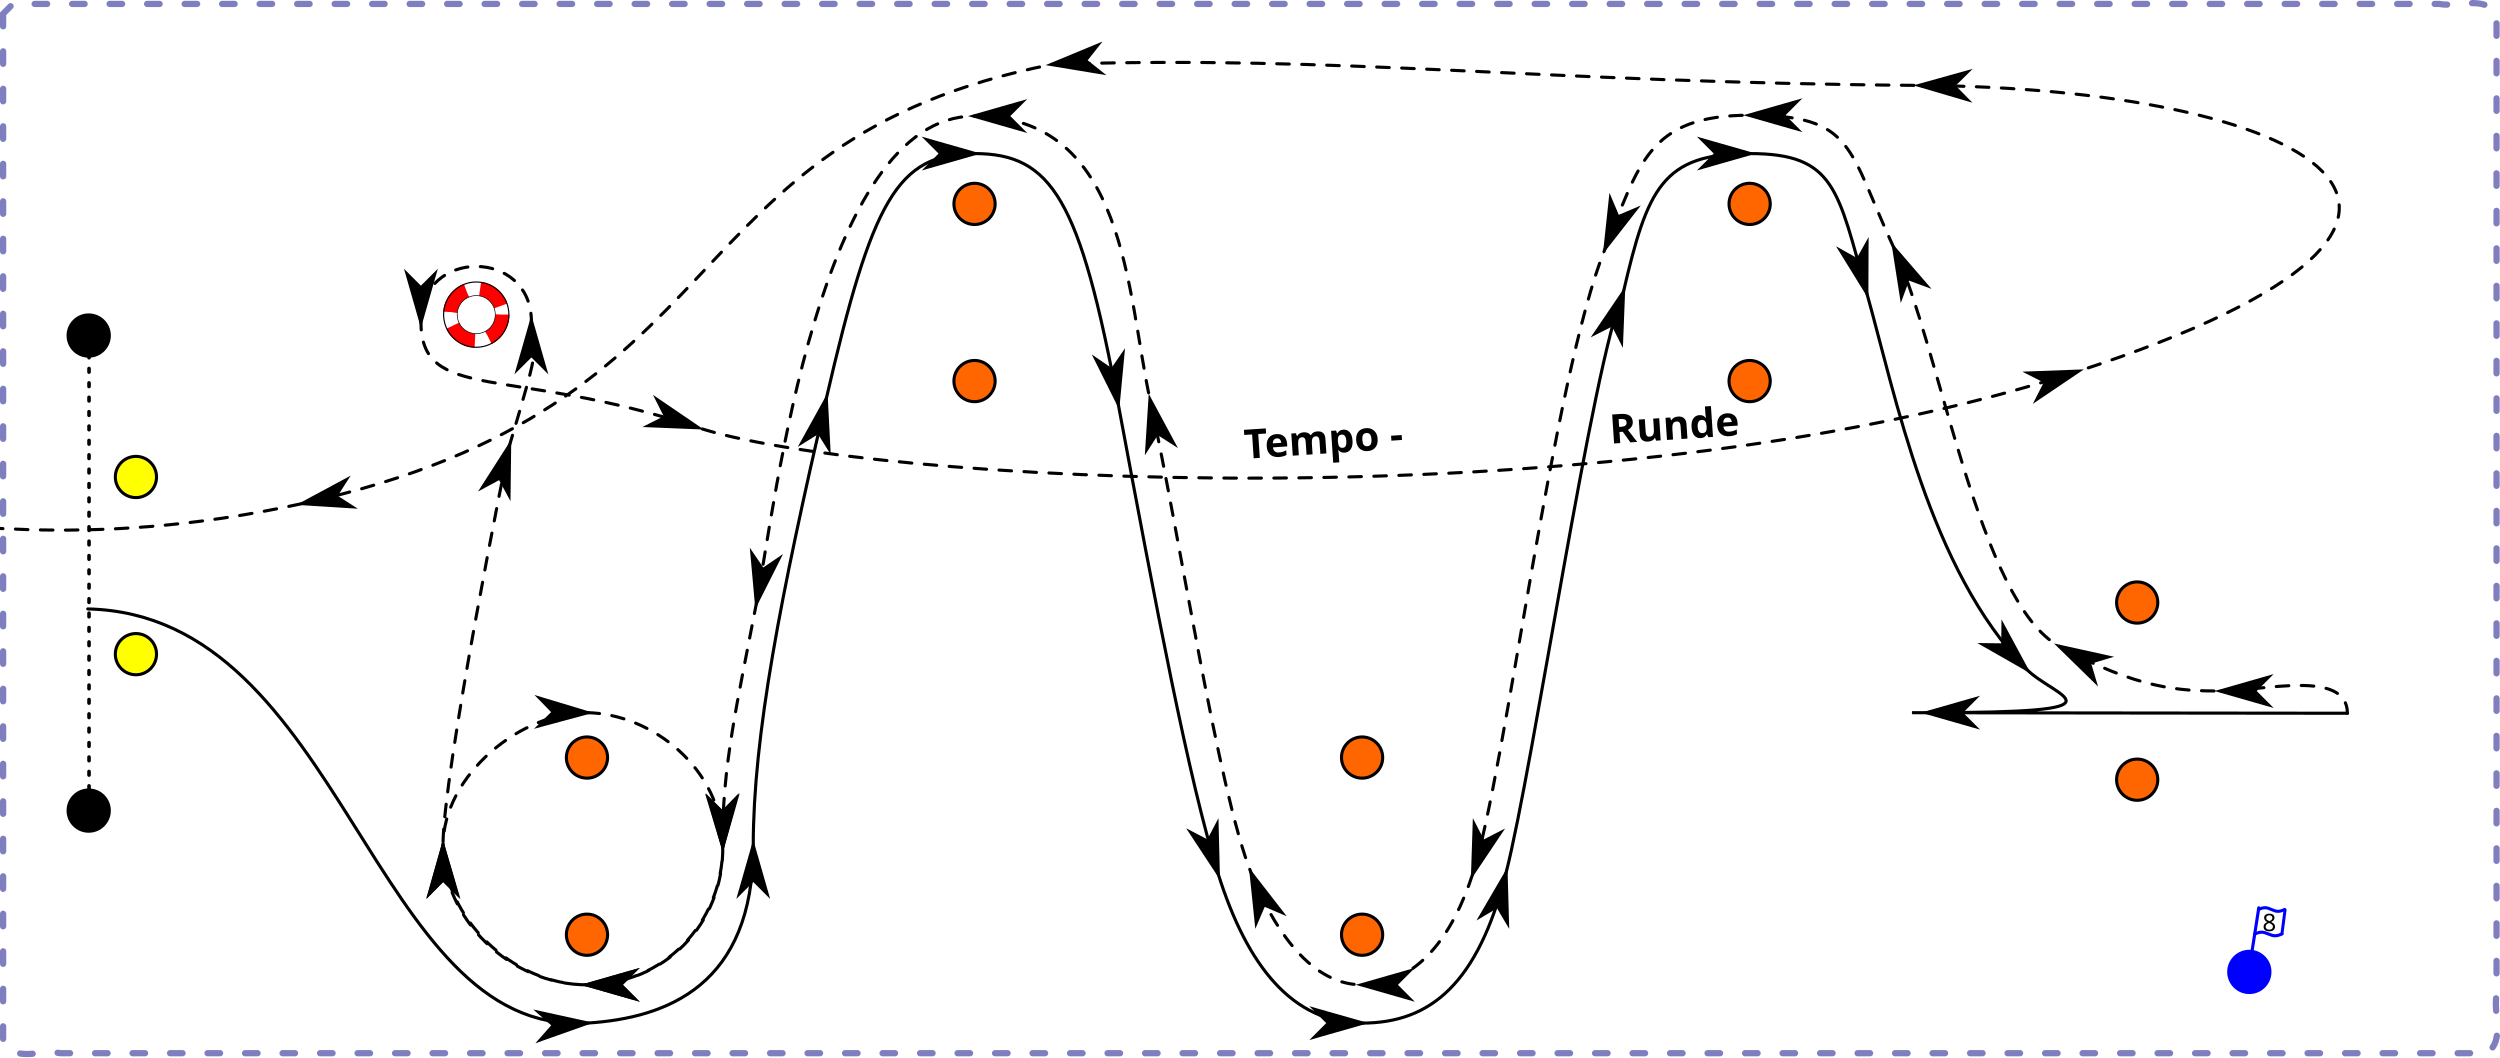
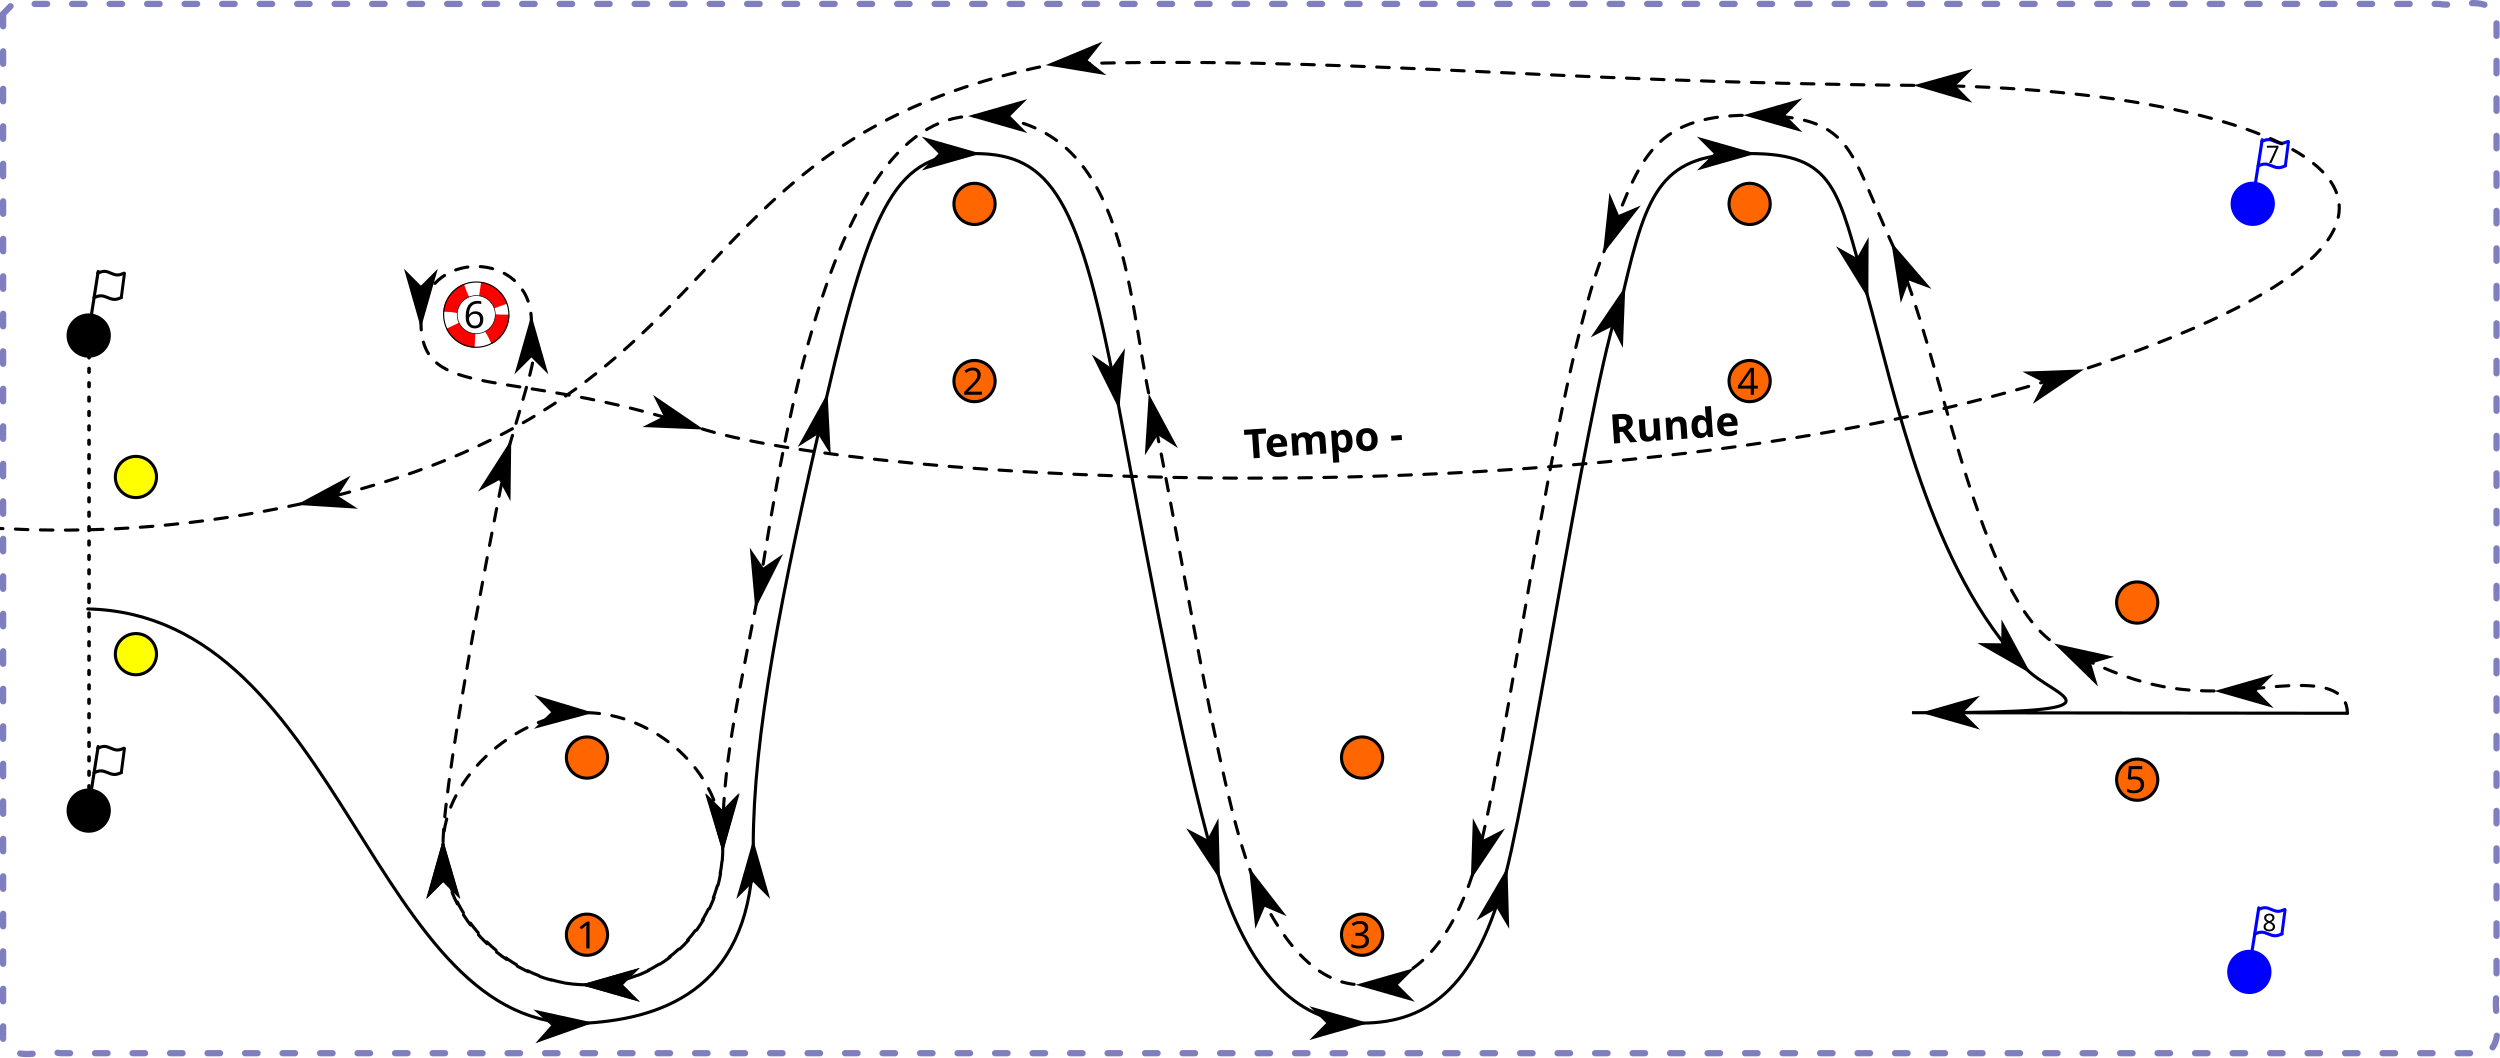
<svg xmlns="http://www.w3.org/2000/svg" version="1.0" id="svg3641" height="360.829" width="853.326" style="enable-background:new" xml:space="preserve">
  <defs id="arrows">
    <marker id="RazorWire" refX="0" refY="0" orient="auto" style="overflow:visible">
      <path id="path5527" style="fill:#34ff00;fill-opacity:1;fill-rule:evenodd;stroke:#34ff00;stroke-width:0.085pt;stroke-opacity:1" d="M 0.019,-0.632 V 0.595 L -6.621,2.568 H 9.113 L 2.979,0.595 V -0.632 L 9.166,-2.472 H -6.594 Z" />
    </marker>
    <marker orient="auto" refY="0" refX="0" id="Scissors" style="overflow:visible">
      <path id="schere" d="M 9.696,-3.847 C 8.661,-5.095 6.794,-5.052 5.4,-4.515 l -8.76,3.283 c -2.548,-1.394 -5.065,-0.995 -5.065,-1.673 0,-0.53 0.487,-0.414 0.414,-1.795 -0.07,-1.326 -1.454,-2.307 -2.763,-2.22 -1.309,-0.008 -2.666,0.995 -2.678,2.379 -0.098,1.393 1.074,2.688 2.461,2.779 1.624,0.242 4.499,-0.742 5.848,1.676 C -6.148,1.766 -7.931,1.771 -9.543,1.679 -10.882,1.602 -12.489,1.985 -13.128,3.301 c -0.617,1.261 -0.012,3.056 1.405,3.442 1.43,0.525 3.393,-0.138 3.733,-1.782 0.262,-1.267 -0.635,-1.862 -0.291,-2.322 0.26,-0.347 1.91,-0.146 4.85,-1.466 L 6.055,4.515 C 7.253,4.85 8.718,4.839 9.78,3.66 L -0.055,-0.057 Z M -9.832,-5.874 c 1.381,0.771 1.268,2.862 -0.167,3.268 -1.298,0.452 -2.956,-0.81 -2.542,-2.216 0.242,-1.154 1.764,-1.579 2.709,-1.052 z m 0.06,8.552 c 1.441,0.532 1.196,2.97 -0.269,3.298 -0.972,0.337 -2.361,-0.148 -2.459,-1.293 -0.189,-1.392 1.446,-2.65 2.728,-2.005 z" style="fill:#34ff00;fill-opacity:1;stroke:#34ff00;stroke-width:1.067;stroke-opacity:1" />
    </marker>
    <marker orient="auto" refY="0" refX="0" id="Legs" style="overflow:visible">
      <g id="g5494" transform="scale(-0.7)" style="fill:#34ff00;fill-opacity:1;stroke:#34ff00;stroke-opacity:1">
        <g id="g5496" transform="matrix(0,-1,-1,0,22.0892,22.73484)" style="fill:#34ff00;fill-opacity:1;stroke:#34ff00;stroke-opacity:1">
          <path id="path5498" d="m 22.636,22.054 c -7.371,5.036 -2.618,7.047 -6.23,14.339" style="fill:#34ff00;fill-opacity:1;fill-rule:evenodd;stroke:#34ff00;stroke-width:1.067pt;stroke-opacity:1" />
          <path id="path5500" d="m 22.825,21.918 c -1.451,8.904 3.772,9.355 4.805,14.747" style="fill:#34ff00;fill-opacity:1;fill-rule:evenodd;stroke:#34ff00;stroke-width:1.067pt;stroke-opacity:1" />
        </g>
        <path id="path5502" d="m -15.029,-7.181 -0.984,4.313 4.227,-1.305 z" style="fill:#34ff00;fill-opacity:1;fill-rule:evenodd;stroke:#34ff00;stroke-width:1.067pt;stroke-opacity:1" />
        <path id="path5504" d="m -16.23,4.861 1.999,3.946 2.418,-3.704 z" style="fill:#34ff00;fill-opacity:1;fill-rule:evenodd;stroke:#34ff00;stroke-width:1.067pt;stroke-opacity:1" />
      </g>
    </marker>
    <linearGradient id="linearGradient5477">
      <stop style="stop-color:#57e307;stop-opacity:1;" offset="0" id="stop5479" />
    </linearGradient>
    <marker style="overflow:visible" id="Arrow1Lend" refX="0" refY="0" orient="auto">
      <path style="fill-rule:evenodd;stroke:#000000;stroke-width:0.853pt;marker-start:none" d="M -10.667,0 -14.933,4.267 0,0 -14.933,-4.267 Z" id="path3104" />
    </marker>
    <marker style="overflow:visible" id="Arrow1Lstart" refX="0" refY="0" orient="auto">
      <path style="fill-rule:evenodd;stroke:#000000;stroke-width:0.853pt;marker-start:none" d="M 10.667,0 14.933,-4.267 0,0 14.933,4.267 Z" id="path3282" />
    </marker>
    <marker style="overflow:visible" id="Arrow1Lstart-7" refX="0" refY="0" orient="auto">
      <path style="fill-rule:evenodd;stroke:#000000;stroke-width:0.853pt;marker-start:none" d="M 10.667,0 14.933,-4.267 0,0 14.933,4.267 Z" id="path3282-4" />
    </marker>
    <marker style="overflow:visible" id="Arrow1Lend-6" refX="0" refY="0" orient="auto">
      <path style="fill-rule:evenodd;stroke:#000000;stroke-width:0.853pt;marker-start:none" d="M -10.667,0 -14.933,4.267 0,0 -14.933,-4.267 Z" id="path3104-0" />
    </marker>
  </defs>
  <g transform="translate(-215.4445,-435.3955)" style="display:inline" id="Parcours">
    <defs id="defs2076" />
    <g id="g1" />
    <g id="layer6" style="display:inline">
      <g transform="translate(18.94796,85.04597)" id="Zeitnahme" style="display:inline">
        <g id="g13156" transform="translate(-177.6378,-94.48819)">
          <path style="fill:#000000;fill-opacity:1;stroke:#000000;stroke-width:1.762" d="m 411.087,559.37 c 0,-3.685 -2.986,-6.678 -6.678,-6.678 -3.683,0 -6.678,2.987 -6.678,6.678 0,3.685 2.987,6.678 6.678,6.678 3.685,0 6.678,-2.987 6.678,-6.678 z" id="path13158" />
        </g>
        <g id="g13172" transform="translate(-177.6378,67.66194)">
          <path style="fill:#000000;fill-opacity:1;stroke:#000000;stroke-width:1.762" d="m 411.087,559.37 c 0,-3.685 -2.986,-6.678 -6.678,-6.678 -3.683,0 -6.678,2.987 -6.678,6.678 0,3.685 2.987,6.678 6.678,6.678 3.685,0 6.678,-2.987 6.678,-6.678 z" id="path13174" />
        </g>
        <path style="fill:none;stroke:#000000;stroke-width:1.228;stroke-linecap:round;stroke-linejoin:miter;stroke-miterlimit:4;stroke-dasharray:1.228, 3.684;stroke-dashoffset:0;stroke-opacity:1" d="m 226.886,466.315 c 0,23.379 0,46.759 0,70.138 0,19.991 0,67.885 0,87.271" id="path14169" />
      </g>
      <g transform="translate(113.4362,157.2769)" id="Tor1" style="display:inline;fill:#ff6600">
        <path style="fill:#ff6600;stroke:#000000;stroke-width:1.056" d="m 309.393,536.693 c 0,-3.883 -3.149,-7.032 -7.031,-7.032 -3.881,0 -7.031,3.148 -7.031,7.032 0,3.883 3.15,7.031 7.031,7.031 3.882,0 7.031,-3.147 7.031,-7.031 z" id="Tor1_innen" />
        <path style="fill:#ff6600;stroke:#000000;stroke-width:1.056" d="m 309.393,597.166 c 0,-3.883 -3.149,-7.032 -7.031,-7.032 -3.881,0 -7.031,3.148 -7.031,7.032 0,3.883 3.15,7.031 7.031,7.031 3.882,0 7.031,-3.147 7.031,-7.031 z" id="Tor1_aussen" />
      </g>
      <g transform="translate(226.8221,-31.69941)" id="Tor2" style="display:inline;fill:#ff6600">
        <path style="fill:#ff6600;stroke:#000000;stroke-width:1.056" d="m 328.291,536.693 c 0,-3.883 -3.149,-7.032 -7.031,-7.032 -3.881,0 -7.031,3.148 -7.031,7.032 0,3.883 3.15,7.031 7.031,7.031 3.882,0 7.031,-3.147 7.031,-7.031 z" id="Tor2_aussen" />
        <path style="fill:#ff6600;stroke:#000000;stroke-width:1.056" d="m 328.291,597.166 c 0,-3.883 -3.149,-7.032 -7.031,-7.032 -3.881,0 -7.031,3.148 -7.031,7.032 0,3.883 3.15,7.031 7.031,7.031 3.882,0 7.031,-3.147 7.031,-7.031 z" id="Tor2_innen" />
      </g>
      <g transform="translate(340.2078,157.2769)" id="Tor3" style="display:inline;fill:#ff6600">
        <path style="fill:#ff6600;stroke:#000000;stroke-width:1.056" d="m 347.189,536.693 c 0,-3.883 -3.149,-7.032 -7.031,-7.032 -3.881,0 -7.031,3.148 -7.031,7.032 0,3.883 3.15,7.031 7.031,7.031 3.882,0 7.031,-3.147 7.031,-7.031 z" id="Tor3_innen" />
        <path style="fill:#ff6600;stroke:#000000;stroke-width:1.056" d="m 347.189,597.166 c 0,-3.883 -3.149,-7.032 -7.031,-7.032 -3.881,0 -7.031,3.148 -7.031,7.032 0,3.883 3.15,7.031 7.031,7.031 3.882,0 7.031,-3.147 7.031,-7.031 z" id="Tor3_aussen" />
      </g>
      <g transform="translate(453.5935,-31.69941)" id="Tor4" style="display:inline;fill:#ff6600">
        <path style="fill:#ff6600;stroke:#000000;stroke-width:1.056" d="m 366.086,536.693 c 0,-3.883 -3.149,-7.032 -7.031,-7.032 -3.881,0 -7.031,3.148 -7.031,7.032 0,3.883 3.15,7.031 7.031,7.031 3.882,0 7.031,-3.147 7.031,-7.031 z" id="Tor4_aussen" />
        <path style="fill:#ff6600;stroke:#000000;stroke-width:1.056" d="m 366.086,597.166 c 0,-3.883 -3.149,-7.032 -7.031,-7.032 -3.881,0 -7.031,3.148 -7.031,7.032 0,3.883 3.15,7.031 7.031,7.031 3.882,0 7.031,-3.147 7.031,-7.031 z" id="Tor4_innen" />
      </g>
      <g transform="translate(566.9793,104.3635)" id="Tor5" style="display:inline;fill:#ff6600">
        <path style="fill:#ff6600;stroke:#000000;stroke-width:1.056" d="m 384.984,536.693 c 0,-3.883 -3.149,-7.032 -7.031,-7.032 -3.881,0 -7.031,3.148 -7.031,7.032 0,3.883 3.15,7.031 7.031,7.031 3.882,0 7.031,-3.147 7.031,-7.031 z" id="Tor5_oben" />
        <path style="fill:#ff6600;stroke:#000000;stroke-width:1.056" d="m 384.984,597.166 c 0,-3.883 -3.149,-7.032 -7.031,-7.032 -3.881,0 -7.031,3.148 -7.031,7.032 0,3.883 3.15,7.031 7.031,7.031 3.882,0 7.031,-3.147 7.031,-7.031 z" id="Tor5_unten" />
      </g>
      <g transform="translate(18.94796,138.3793)" id="Schikane" style="display:inline">
        <g style="fill:none" id="Ring">
          <ellipse id="path8826" style="fill:none;stroke:#ff0000;stroke-width:4.821;stroke-linecap:butt;stroke-linejoin:round;stroke-miterlimit:4;stroke-dasharray:9.643, 4.821;stroke-dashoffset:0;stroke-opacity:1" cx="359.055" cy="404.409" rx="8.928" ry="8.928" />
          <ellipse style="display:inline;fill:none;stroke:#000000;stroke-width:0.229;stroke-linecap:round;stroke-linejoin:round;stroke-miterlimit:4;stroke-dasharray:none;stroke-dashoffset:0;stroke-opacity:1" id="path3620" cx="359.055" cy="404.409" rx="6.5" ry="6.5" />
          <ellipse style="display:inline;fill:none;stroke:#000000;stroke-width:0.393;stroke-linecap:round;stroke-linejoin:round;stroke-miterlimit:4;stroke-dasharray:none;stroke-dashoffset:0;stroke-opacity:1" id="path2733" cx="359.055" cy="404.409" rx="11.142" ry="11.142" />
        </g>
      </g>
      <g transform="translate(-40.52031,61.51377)" id="Start+Ziel" style="display:inline">
        <path style="fill:#ffff00;stroke:#000000;stroke-width:1.056" d="m 309.393,536.693 c 0,-3.883 -3.149,-7.032 -7.031,-7.032 -3.881,0 -7.031,3.148 -7.031,7.032 0,3.883 3.15,7.031 7.031,7.031 3.882,0 7.031,-3.147 7.031,-7.031 z" id="Tor1_innen-7" />
        <path style="fill:#ffff00;stroke:#000000;stroke-width:1.056" d="m 309.393,597.166 c 0,-3.883 -3.149,-7.032 -7.031,-7.032 -3.881,0 -7.031,3.148 -7.031,7.032 0,3.883 3.15,7.031 7.031,7.031 3.882,0 7.031,-3.147 7.031,-7.031 z" id="Tor1_aussen-3" />
      </g>
    </g>
  </g>
+   <g transform="translate(-215.4445,-435.3955)" style="display:inline" id="ParcoursLabel">
+     <defs id="defs2832" />
+     <g id="g3113" style="display:inline">
+       <text xml:space="preserve" style="font-style:normal;font-weight:normal;font-size:12.8px;line-height:0%;font-family:'Arial Black';display:inline;fill:#000000;fill-opacity:1;stroke:none;stroke-width:1.067" x="373.691" y="547.37" id="text3034">
+         <tspan id="tspan3032" x="373.691" y="547.37" style="font-size:12.8px;line-height:1.25;stroke-width:1.067">6</tspan>
+       </text>
+       <text xml:space="preserve" style="font-style:normal;font-weight:normal;font-size:12.8px;line-height:0%;font-family:'Arial Black';display:inline;fill:#000000;fill-opacity:1;stroke:none;stroke-width:1.067" x="412.13" y="759.102" id="text3038">
+         <tspan id="tspan3036" x="412.13" y="759.102" style="font-size:12.8px;line-height:1.25;stroke-width:1.067">1</tspan>
+       </text>
+       <text xml:space="preserve" style="font-style:normal;font-weight:normal;font-size:12.8px;line-height:0%;font-family:'Arial Black';display:inline;fill:#000000;fill-opacity:1;stroke:none;stroke-width:1.067" x="808.383" y="570.125" id="text3042">
+         <tspan id="tspan3040" x="808.383" y="570.125" style="font-size:12.8px;line-height:1.25;stroke-width:1.067">4</tspan>
+       </text>
+       <text xml:space="preserve" style="font-style:normal;font-weight:normal;font-size:12.8px;line-height:0%;font-family:'Arial Black';display:inline;fill:#000000;fill-opacity:1;stroke:none;stroke-width:1.067" x="940.704" y="706.032" id="text3046">
+         <tspan id="tspan3044" x="940.704" y="706.032" style="font-size:12.8px;line-height:1.25;stroke-width:1.067">5</tspan>
+       </text>
+       <text xml:space="preserve" style="font-style:normal;font-weight:normal;font-size:12.8px;line-height:0%;font-family:'Arial Black';display:inline;fill:#000000;fill-opacity:1;stroke:none;stroke-width:1.067" x="676.131" y="759.024" id="text3050">
+         <tspan id="tspan3048" x="676.131" y="759.024" style="font-size:12.8px;line-height:1.25;stroke-width:1.067">3</tspan>
+       </text>
+       <g transform="translate(579.9631,-35.51099)" id="g3068" style="display:inline">
+         <path id="path3052" d="m 411.087,540.472 c 0,-3.685 -2.986,-6.678 -6.678,-6.678 -3.683,0 -6.678,2.987 -6.678,6.678 0,3.685 2.987,6.678 6.678,6.678 3.685,0 6.678,-2.987 6.678,-6.678 z" style="fill:#0000ff;fill-opacity:1;stroke:#0000ff;stroke-width:1.762" />
+         <g style="stroke:#0000ff" id="g3062">
+           <path id="path3054" d="m 407.511,519.18 c 0.372,-0.161 0.745,-0.325 1.117,-0.438 0.372,-0.114 0.744,-0.181 1.117,-0.181 0.372,0 0.744,0.063 1.117,0.181 0.372,0.113 0.744,0.273 1.116,0.438 0.369,0.16 0.745,0.321 1.117,0.434 0.369,0.114 0.745,0.181 1.117,0.181 0.368,0 0.745,-0.064 1.117,-0.181 0.368,-0.113 0.744,-0.274 1.117,-0.434" style="fill:none;stroke:#0000ff;stroke-width:1.052;stroke-linecap:round;stroke-linejoin:round" />
+           <path id="path3056" d="m 407.643,518.601 -2.7,17.3 v 0.258 0" style="fill:none;stroke:#0000ff;stroke-width:1.067;stroke-linecap:round;stroke-linejoin:round" />
+           <path id="path3058" d="m 406.246,527.522 c 0.384,-0.158 0.775,-0.317 1.163,-0.429 0.383,-0.113 0.775,-0.179 1.163,-0.179 0.383,0 0.774,0.062 1.163,0.179 0.387,0.112 0.774,0.271 1.163,0.429 0.387,0.159 0.774,0.317 1.162,0.433 0.388,0.109 0.775,0.175 1.163,0.175 0.388,0 0.775,-0.062 1.163,-0.175 0.387,-0.112 0.775,-0.271 1.163,-0.433" style="fill:none;stroke:#0000ff;stroke-width:1.067;stroke-linecap:round;stroke-linejoin:round" />
+           <path id="path3060" d="m 416.604,519.31 -1.039,7.969 v 0.12 0" style="fill:none;stroke:#0000ff;stroke-width:1.024;stroke-linecap:round" />
+         </g>
+         <text xml:space="preserve" style="font-style:normal;font-weight:normal;font-size:12.8px;line-height:0%;font-family:'Arial Black';fill:#000000;fill-opacity:1;stroke:none;stroke-width:1.067" x="408.873" y="526.543" id="text3066">
+           <tspan id="tspan3064" x="408.873" y="526.543" style="font-size:8.242px;line-height:1.25;stroke-width:1.067">7</tspan>
+         </text>
+       </g>
+       <text xml:space="preserve" style="font-style:normal;font-weight:normal;font-size:12.8px;line-height:0%;font-family:'Arial Black';display:inline;fill:#000000;fill-opacity:1;stroke:none;stroke-width:1.067" x="543.926" y="570.125" id="text3090">
+         <tspan id="tspan3088" x="543.926" y="570.125" style="font-size:12.8px;line-height:1.25;stroke-width:1.067">2</tspan>
+       </text>
+       <g id="g3100">
+         <path id="path3092" d="m 248.821,528.636 c 0.372,-0.161 0.745,-0.325 1.117,-0.438 0.372,-0.114 0.744,-0.181 1.117,-0.181 0.372,0 0.744,0.063 1.117,0.181 0.372,0.113 0.744,0.273 1.116,0.438 0.369,0.16 0.745,0.321 1.117,0.434 0.369,0.114 0.745,0.181 1.117,0.181 0.368,0 0.745,-0.064 1.117,-0.181 0.368,-0.113 0.744,-0.274 1.117,-0.434" style="display:inline;fill:none;stroke:#000000;stroke-width:1.052;stroke-linecap:round;stroke-linejoin:round" />
+         <path id="path3094" d="m 248.953,528.057 -2.7,17.3 v 0.258 0" style="display:inline;fill:none;stroke:#000000;stroke-width:1.067;stroke-linecap:round;stroke-linejoin:round" />
+         <path id="path3096" d="m 247.556,536.977 c 0.384,-0.158 0.775,-0.317 1.163,-0.429 0.383,-0.113 0.775,-0.179 1.163,-0.179 0.383,0 0.774,0.062 1.163,0.179 0.387,0.112 0.774,0.271 1.163,0.429 0.387,0.159 0.774,0.317 1.162,0.433 0.388,0.109 0.775,0.175 1.163,0.175 0.388,0 0.775,-0.062 1.163,-0.175 0.387,-0.112 0.775,-0.271 1.163,-0.433" style="display:inline;fill:none;stroke:#000000;stroke-width:1.067;stroke-linecap:round;stroke-linejoin:round" />
+         <path id="path3098" d="m 257.914,528.766 -1.039,7.969 v 0.12 0" style="display:inline;fill:none;stroke:#000000;stroke-width:1.024;stroke-linecap:round" />
+       </g>
+       <g id="g3111">
+         <path id="path3102" d="m 248.821,690.786 c 0.372,-0.161 0.745,-0.325 1.117,-0.438 0.372,-0.114 0.744,-0.181 1.117,-0.181 0.372,0 0.744,0.063 1.117,0.181 0.372,0.113 0.744,0.273 1.116,0.438 0.369,0.16 0.745,0.321 1.117,0.434 0.369,0.114 0.745,0.181 1.117,0.181 0.368,0 0.745,-0.064 1.117,-0.181 0.368,-0.113 0.744,-0.274 1.117,-0.434" style="display:inline;fill:none;stroke:#000000;stroke-width:1.052;stroke-linecap:round;stroke-linejoin:round" />
+         <path id="path3105" d="m 248.953,690.207 -2.7,17.3 v 0.258 0" style="display:inline;fill:none;stroke:#000000;stroke-width:1.067;stroke-linecap:round;stroke-linejoin:round" />
+         <path id="path3107" d="m 247.556,699.127 c 0.384,-0.158 0.775,-0.317 1.163,-0.429 0.383,-0.113 0.775,-0.179 1.163,-0.179 0.383,0 0.774,0.062 1.163,0.179 0.387,0.112 0.774,0.271 1.163,0.429 0.387,0.159 0.774,0.317 1.162,0.433 0.388,0.109 0.775,0.175 1.163,0.175 0.388,0 0.775,-0.062 1.163,-0.175 0.387,-0.112 0.775,-0.271 1.163,-0.433" style="display:inline;fill:none;stroke:#000000;stroke-width:1.067;stroke-linecap:round;stroke-linejoin:round" />
+         <path id="path3109" d="m 257.914,690.916 -1.039,7.969 v 0.12 0" style="display:inline;fill:none;stroke:#000000;stroke-width:1.024;stroke-linecap:round" />
+       </g>
+     </g>
+   </g>
  <g transform="translate(363.3543,-208.7303)" id="SpeedbojeKlasse7" style="display:inline;enable-background:new">
    <path id="path2174" d="m 411.087,540.472 c 0,-3.685 -2.986,-6.678 -6.678,-6.678 -3.683,0 -6.678,2.987 -6.678,6.678 0,3.685 2.987,6.678 6.678,6.678 3.685,0 6.678,-2.987 6.678,-6.678 z" style="fill:#0000ff;fill-opacity:1;stroke:#0000ff;stroke-width:1.762" />
    <g style="fill:none;stroke:#0000ff" id="g2184">
      <path id="path2176" d="m 407.511,519.18 c 0.372,-0.161 0.745,-0.325 1.117,-0.438 0.372,-0.114 0.744,-0.181 1.117,-0.181 0.372,0 0.744,0.063 1.117,0.181 0.372,0.113 0.744,0.273 1.116,0.438 0.369,0.16 0.745,0.321 1.117,0.434 0.369,0.114 0.745,0.181 1.117,0.181 0.368,0 0.745,-0.064 1.117,-0.181 0.368,-0.113 0.744,-0.274 1.117,-0.434" style="fill:none;stroke:#0000ff;stroke-width:1.052;stroke-linecap:round;stroke-linejoin:round" />
      <path id="path2178" d="m 407.643,518.601 -2.7,17.3 v 0.258 0" style="fill:none;stroke:#0000ff;stroke-width:1.067;stroke-linecap:round;stroke-linejoin:round" />
      <path id="path2180" d="m 406.246,527.522 c 0.384,-0.158 0.775,-0.317 1.163,-0.429 0.383,-0.113 0.775,-0.179 1.163,-0.179 0.383,0 0.774,0.062 1.163,0.179 0.387,0.112 0.774,0.271 1.163,0.429 0.387,0.159 0.774,0.317 1.162,0.433 0.388,0.109 0.775,0.175 1.163,0.175 0.388,0 0.775,-0.062 1.163,-0.175 0.387,-0.112 0.775,-0.271 1.163,-0.433" style="fill:none;stroke:#0000ff;stroke-width:1.067;stroke-linecap:round;stroke-linejoin:round" />
      <path id="path2182" d="m 416.604,519.31 -1.039,7.969 v 0.12 0" style="fill:none;stroke:#0000ff;stroke-width:1.024;stroke-linecap:round" />
    </g>
    <text xml:space="preserve" style="font-style:normal;font-weight:normal;font-size:12.8px;line-height:0%;font-family:'Arial Black';fill:#000000;fill-opacity:1;stroke:none;stroke-width:1.067" x="408.873" y="526.543" id="text2188">
      <tspan id="tspan2186" x="408.873" y="526.543" style="font-size:8.242px;line-height:1.25;stroke-width:1.067">8</tspan>
    </text>
  </g>
  <g transform="translate(-215.4445,-435.3955)" style="display:inline" id="Klasse5">
    <text id="text3627" y="328.002" x="595.582" style="font-style:normal;font-weight:normal;font-size:12.8px;line-height:0%;font-family:Verdana;text-align:center;text-anchor:middle;display:inline;fill:#000000;fill-opacity:1;stroke:none;stroke-width:1.067" xml:space="preserve">
      <tspan style="font-weight:bold;font-size:38.4px;line-height:1.25;text-align:center;text-anchor:middle;stroke-width:1.067" y="328.002" x="595.582" id="tspan3629">DMYV-Jugend</tspan>
      <tspan id="tspan3631" style="font-weight:bold;font-size:38.4px;line-height:1.25;text-align:center;text-anchor:middle;stroke-width:1.067" y="376.002" x="595.582">Motorboot-Slalom</tspan>
      <tspan style="font-weight:bold;font-size:38.4px;line-height:1.25;text-align:center;text-anchor:middle;stroke-width:1.067" id="tspan3633" y="424.002" x="595.582">Klasse 5</tspan>
    </text>
    <g transform="rotate(-3.810403,2709.046,2396.514)" id="g3729" style="display:inline">
      <text xml:space="preserve" style="font-style:normal;font-weight:bold;font-size:12.8px;line-height:0%;font-family:Verdana;fill:#000000;fill-opacity:1;stroke:none;stroke-width:1.067" x="764.899" y="458.537" id="text3731">
        <tspan id="tspan3733" x="764.899" y="458.537" style="font-size:13.867px;line-height:1.25;stroke-width:1.067">Tempo -</tspan>
      </text>
      <text xml:space="preserve" style="font-style:normal;font-weight:bold;font-size:12.8px;line-height:0%;font-family:Verdana;fill:#000000;fill-opacity:1;stroke:none;stroke-width:1.067" x="889.699" y="461.668" id="text3735">
        <tspan id="tspan3737" x="889.699" y="461.668" style="font-size:13.867px;line-height:1.25;stroke-width:1.067">Runde</tspan>
      </text>
    </g>
    <text id="text3739" y="876.114" x="243.389" style="font-style:normal;font-weight:normal;font-size:12.8px;line-height:0%;font-family:Verdana;display:inline;fill:#000000;fill-opacity:1;stroke:none;stroke-width:1.067" xml:space="preserve">
      <tspan id="tspan3741" y="876.114" x="243.389" style="font-size:19.2px;line-height:1.25;stroke-width:1.067">Ablegen - Startlinie - in den Parcours, d.h. außen um die Tore 1 - 2 - 3 - 4 -</tspan>
      <tspan id="tspan3743" y="900.114" x="243.389" style="font-size:19.2px;line-height:1.25;stroke-width:1.067">rückwärts durch das Tor 5 - vorwärts wieder in den Parcours, d.h. außen um die Tore</tspan>
      <tspan id="tspan3745" y="924.114" x="243.389" style="font-size:19.2px;line-height:1.25;stroke-width:1.067">4 - 3 - 2 - schnelle Umkreisung des Tores 1 (das Tor 1 bleibt an der Steuerbordseite!) -</tspan>
      <tspan id="tspan3747" y="948.114" x="243.389" style="font-size:19.2px;line-height:1.25;stroke-width:1.067">Schikane an der Tonne 6 - Temporunde: innen an den Toren 2 und 4, um die</tspan>
      <tspan id="tspan3749" y="972.114" x="243.389" style="font-size:19.2px;line-height:1.25;stroke-width:1.067">Tonne 7, außen an den Toren 4 und 2 vorbei - Ziellinie - anlegen.</tspan>
    </text>
    <path id="path3751" d="m 1016.681,678.851 c 0,0 -181.32,-0.198 -143.404,-0.198 71.653,0 43.372,-5.128 33.803,-14.92 -33.088,-33.861 -44.668,-93.599 -54.502,-128.504 -9.872,-35.04 -10.65,-47.416 -39.929,-47.416 -29.812,0 -34.872,11.88 -43.129,47.416 -10.508,24.401 -30.555,161.066 -40.073,198.341 -9.518,37.275 -25.47,51.035 -49.082,51.043 -23.612,0.008 -39.206,-19.304 -49.152,-51.043 -10.037,-32.029 -21.125,-90.799 -34.136,-160.546 -12.974,-69.547 -22.613,-85.209 -49.026,-85.211 -26.413,-0.002 -34.918,15.862 -50.626,83.877 -15.475,67.003 -24.878,114.693 -24.878,152.523 0,47.333 -29.176,58.689 -56.749,60.4 -73.66,4.572 -82.717,-139.331 -170.394,-141.372" style="display:inline;fill:none;stroke:#000000;stroke-width:1.067;stroke-linecap:round;stroke-linejoin:round;stroke-miterlimit:4;stroke-dashoffset:0;stroke-opacity:1;marker-start:none;marker-mid:url(#Arrow1Lstart);marker-end:none" />
    <path id="path3753" d="m 169.627,612.629 c 24.841,0 73.032,11.238 149.14,-5.384 152.111,-33.376 123.013,-123.439 255.771,-149.87 99.633,-3.251 165.066,6.206 296.197,7.173 131.131,0.967 216.921,44.405 53.915,97.611 -163.006,53.206 -415.46,37.549 -471.036,19.162 -64.298,-21.273 -94.501,-8.297 -94.501,-36.17 0,-25.079 37.712,-25.079 37.712,0 0,15.274 4.503,2.236 -7.509,42.396 -0.751,2.51 -22.866,112.611 -22.661,136.631 0.205,24.02 23.209,47.369 49.143,47.369 25.935,0 46.349,-20.845 46.349,-47.333 0,-26.489 -24.35,-45.239 -46.349,-45.56 -21.999,-0.322 -49.143,20.946 -49.143,45.56 0,24.614 22.661,47.333 49.143,47.333 26.238,0 46.751,-20.67 46.349,-47.369 -0.402,-26.698 5.147,-49.682 11.52,-83.061 6.379,-33.415 21.319,-166.104 74.385,-166.104 52,0 51.944,60.216 59.962,96.944 10.26,46.997 23.2,133.323 34.557,161.613 6.376,15.882 18.898,37.977 37.795,37.977 18.898,0 31.048,-16.998 37.795,-37.977 11.287,-35.09 27.171,-168.907 45.228,-213.498 11.465,-28.313 14.471,-45.349 49.261,-45.349 35.856,0 33.335,10.943 49.263,45.349 15.928,34.406 28.897,121.045 56.564,136.008 26.846,14.518 40.856,15.184 55.013,15.184 13.99,0 43.19,-7.596 43.19,7.587" style="display:inline;fill:none;stroke:#000000;stroke-width:1.067;stroke-linecap:round;stroke-linejoin:round;stroke-miterlimit:4;stroke-dasharray:4.267, 4.267;stroke-dashoffset:0;stroke-opacity:1;marker-start:none;marker-mid:url(#Arrow1Lstart);marker-end:none" />
  </g>
  <g id="Export_Area" style="display:inline;opacity:1" transform="translate(-180.8124,-194.4877)">
    <path style="display:inline;opacity:0.5;fill:none;fill-opacity:1;fill-rule:nonzero;stroke:#000080;stroke-width:2.133;stroke-linecap:round;stroke-linejoin:miter;stroke-miterlimit:4;stroke-dasharray:4.267, 8.533;stroke-dashoffset:0;stroke-opacity:1" d="m 181.879,199.201 c 0,117.134 0,234.268 0,351.402 4.38,6.419 13.104,2.145 19.592,3.374 276.059,0 552.117,0 828.176,0 6.295,-4.466 2.103,-13.361 3.309,-19.977 0,-111.6 0,-223.2 0,-334.8 -4.38,-6.419 -13.104,-2.145 -19.592,-3.374 -276.059,0 -552.117,0 -828.176,0 -1.103,1.125 -2.206,2.25 -3.309,3.374 z" id="rect4816" />
    <g id="g2" />
    <g id="g3" />
  </g>
</svg>
